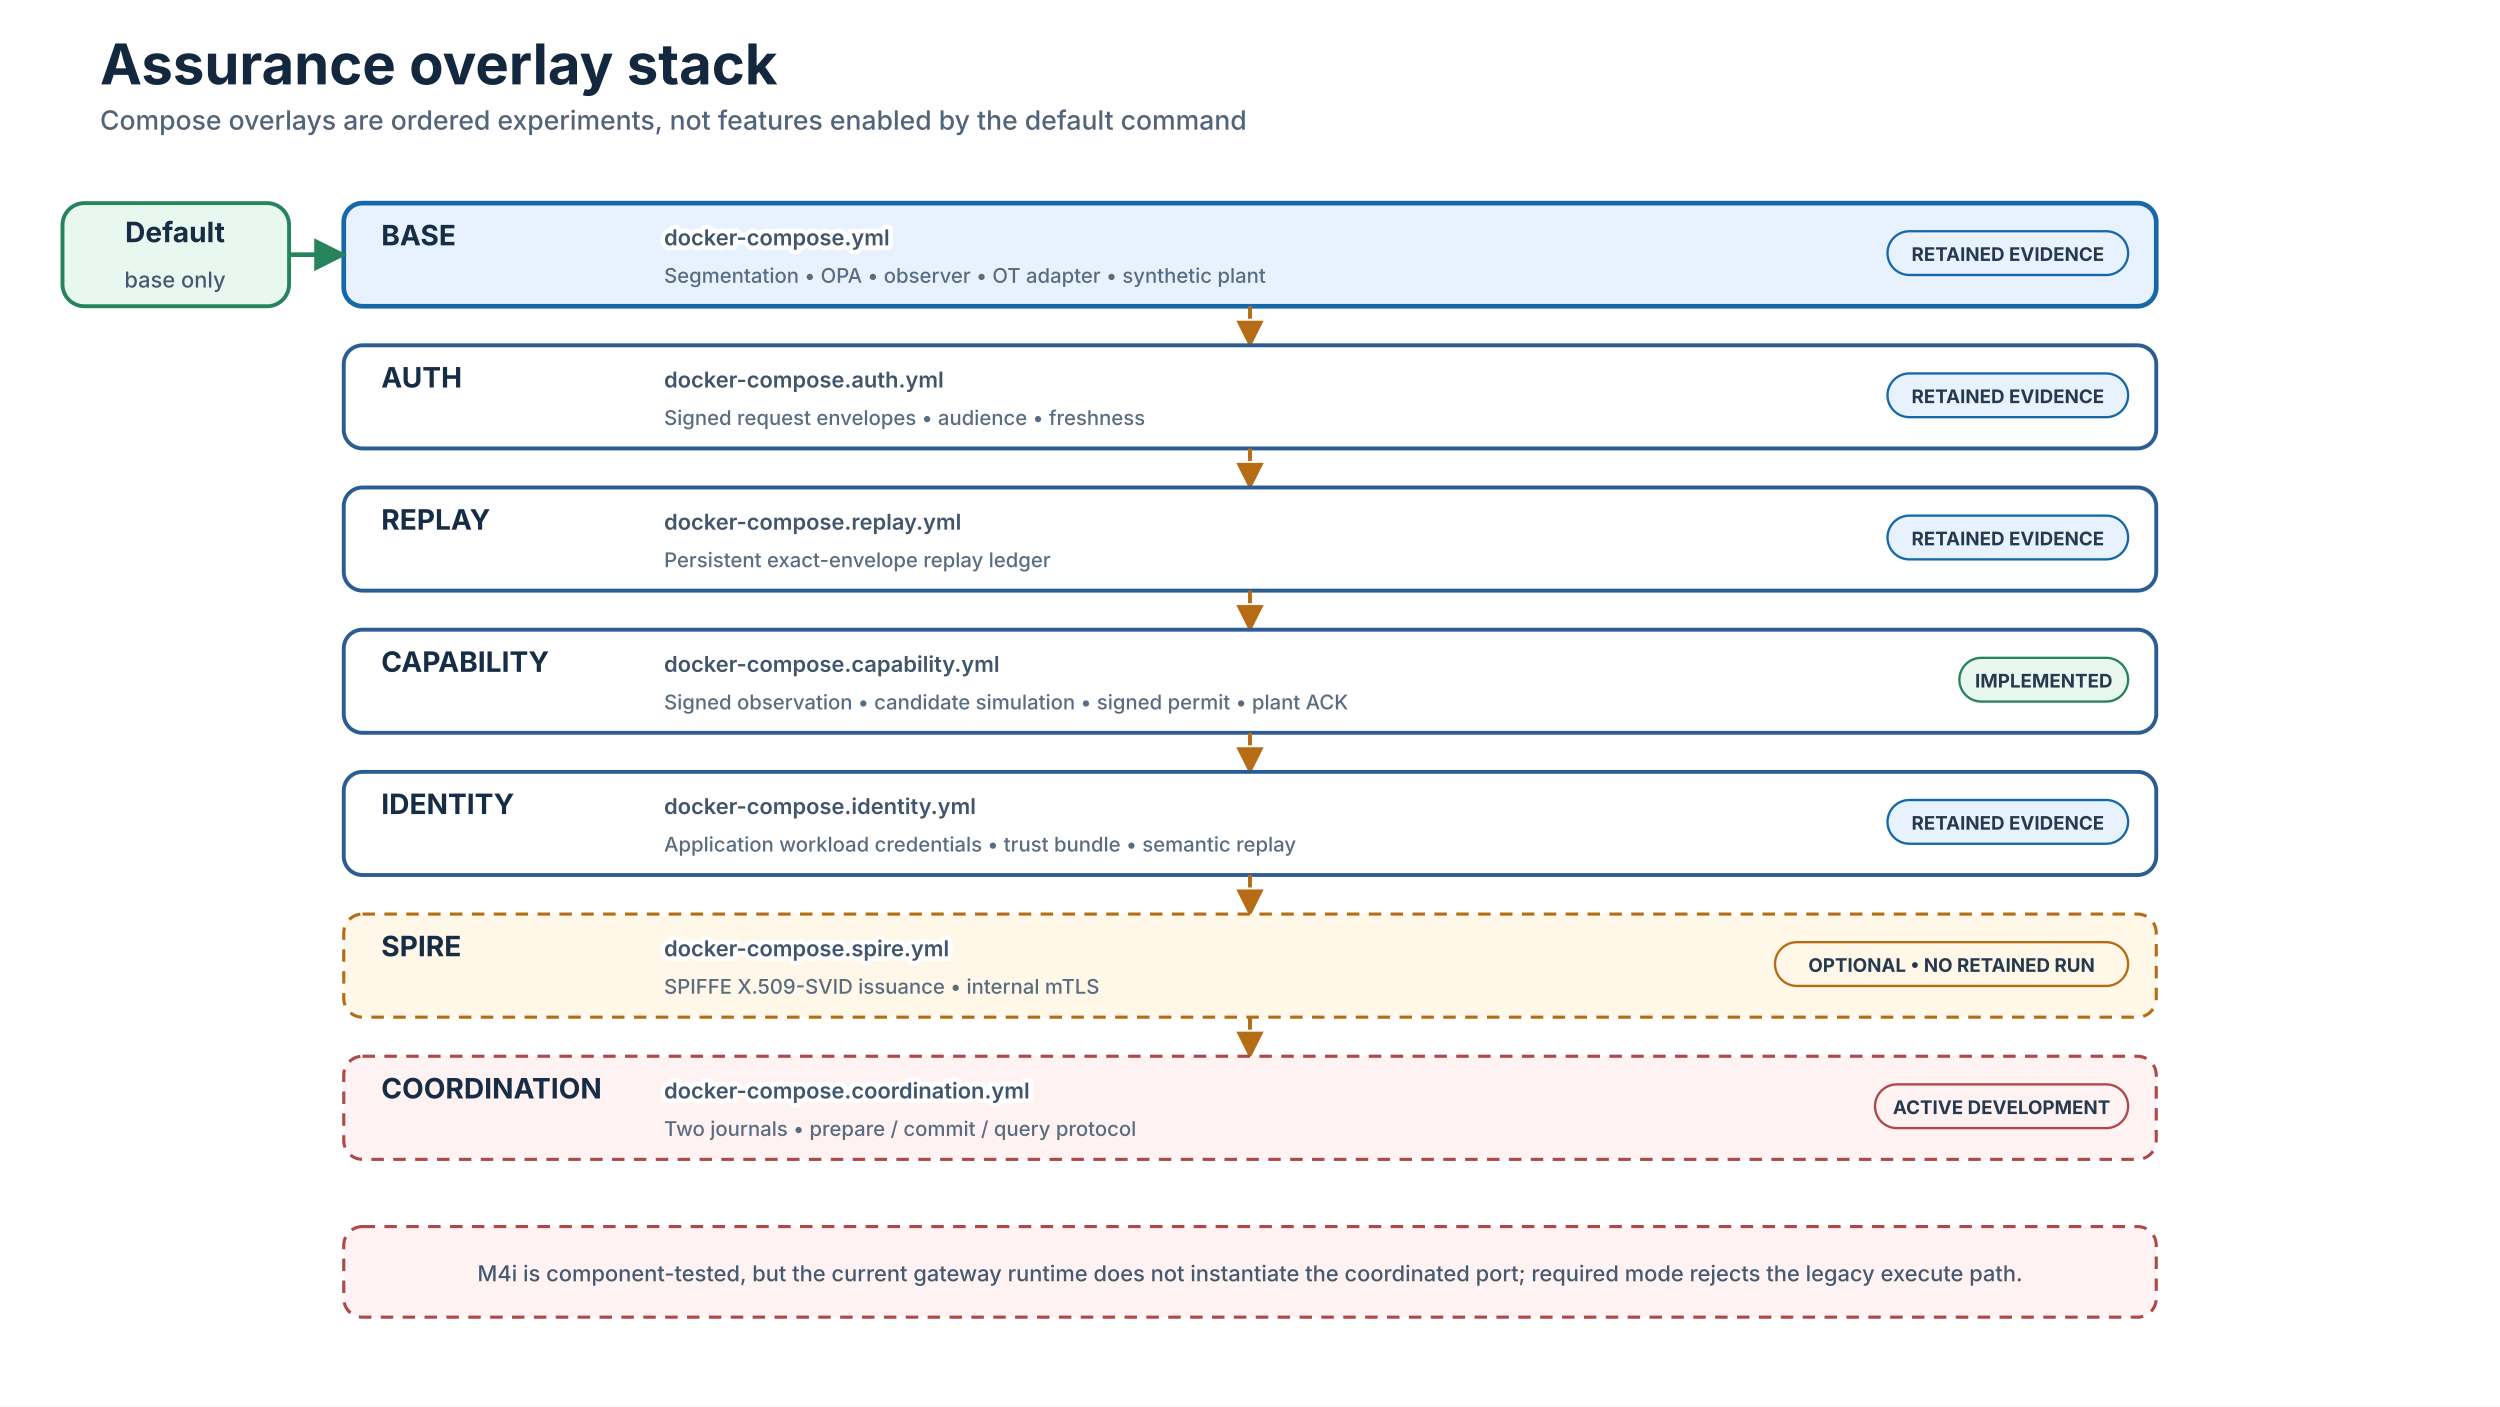
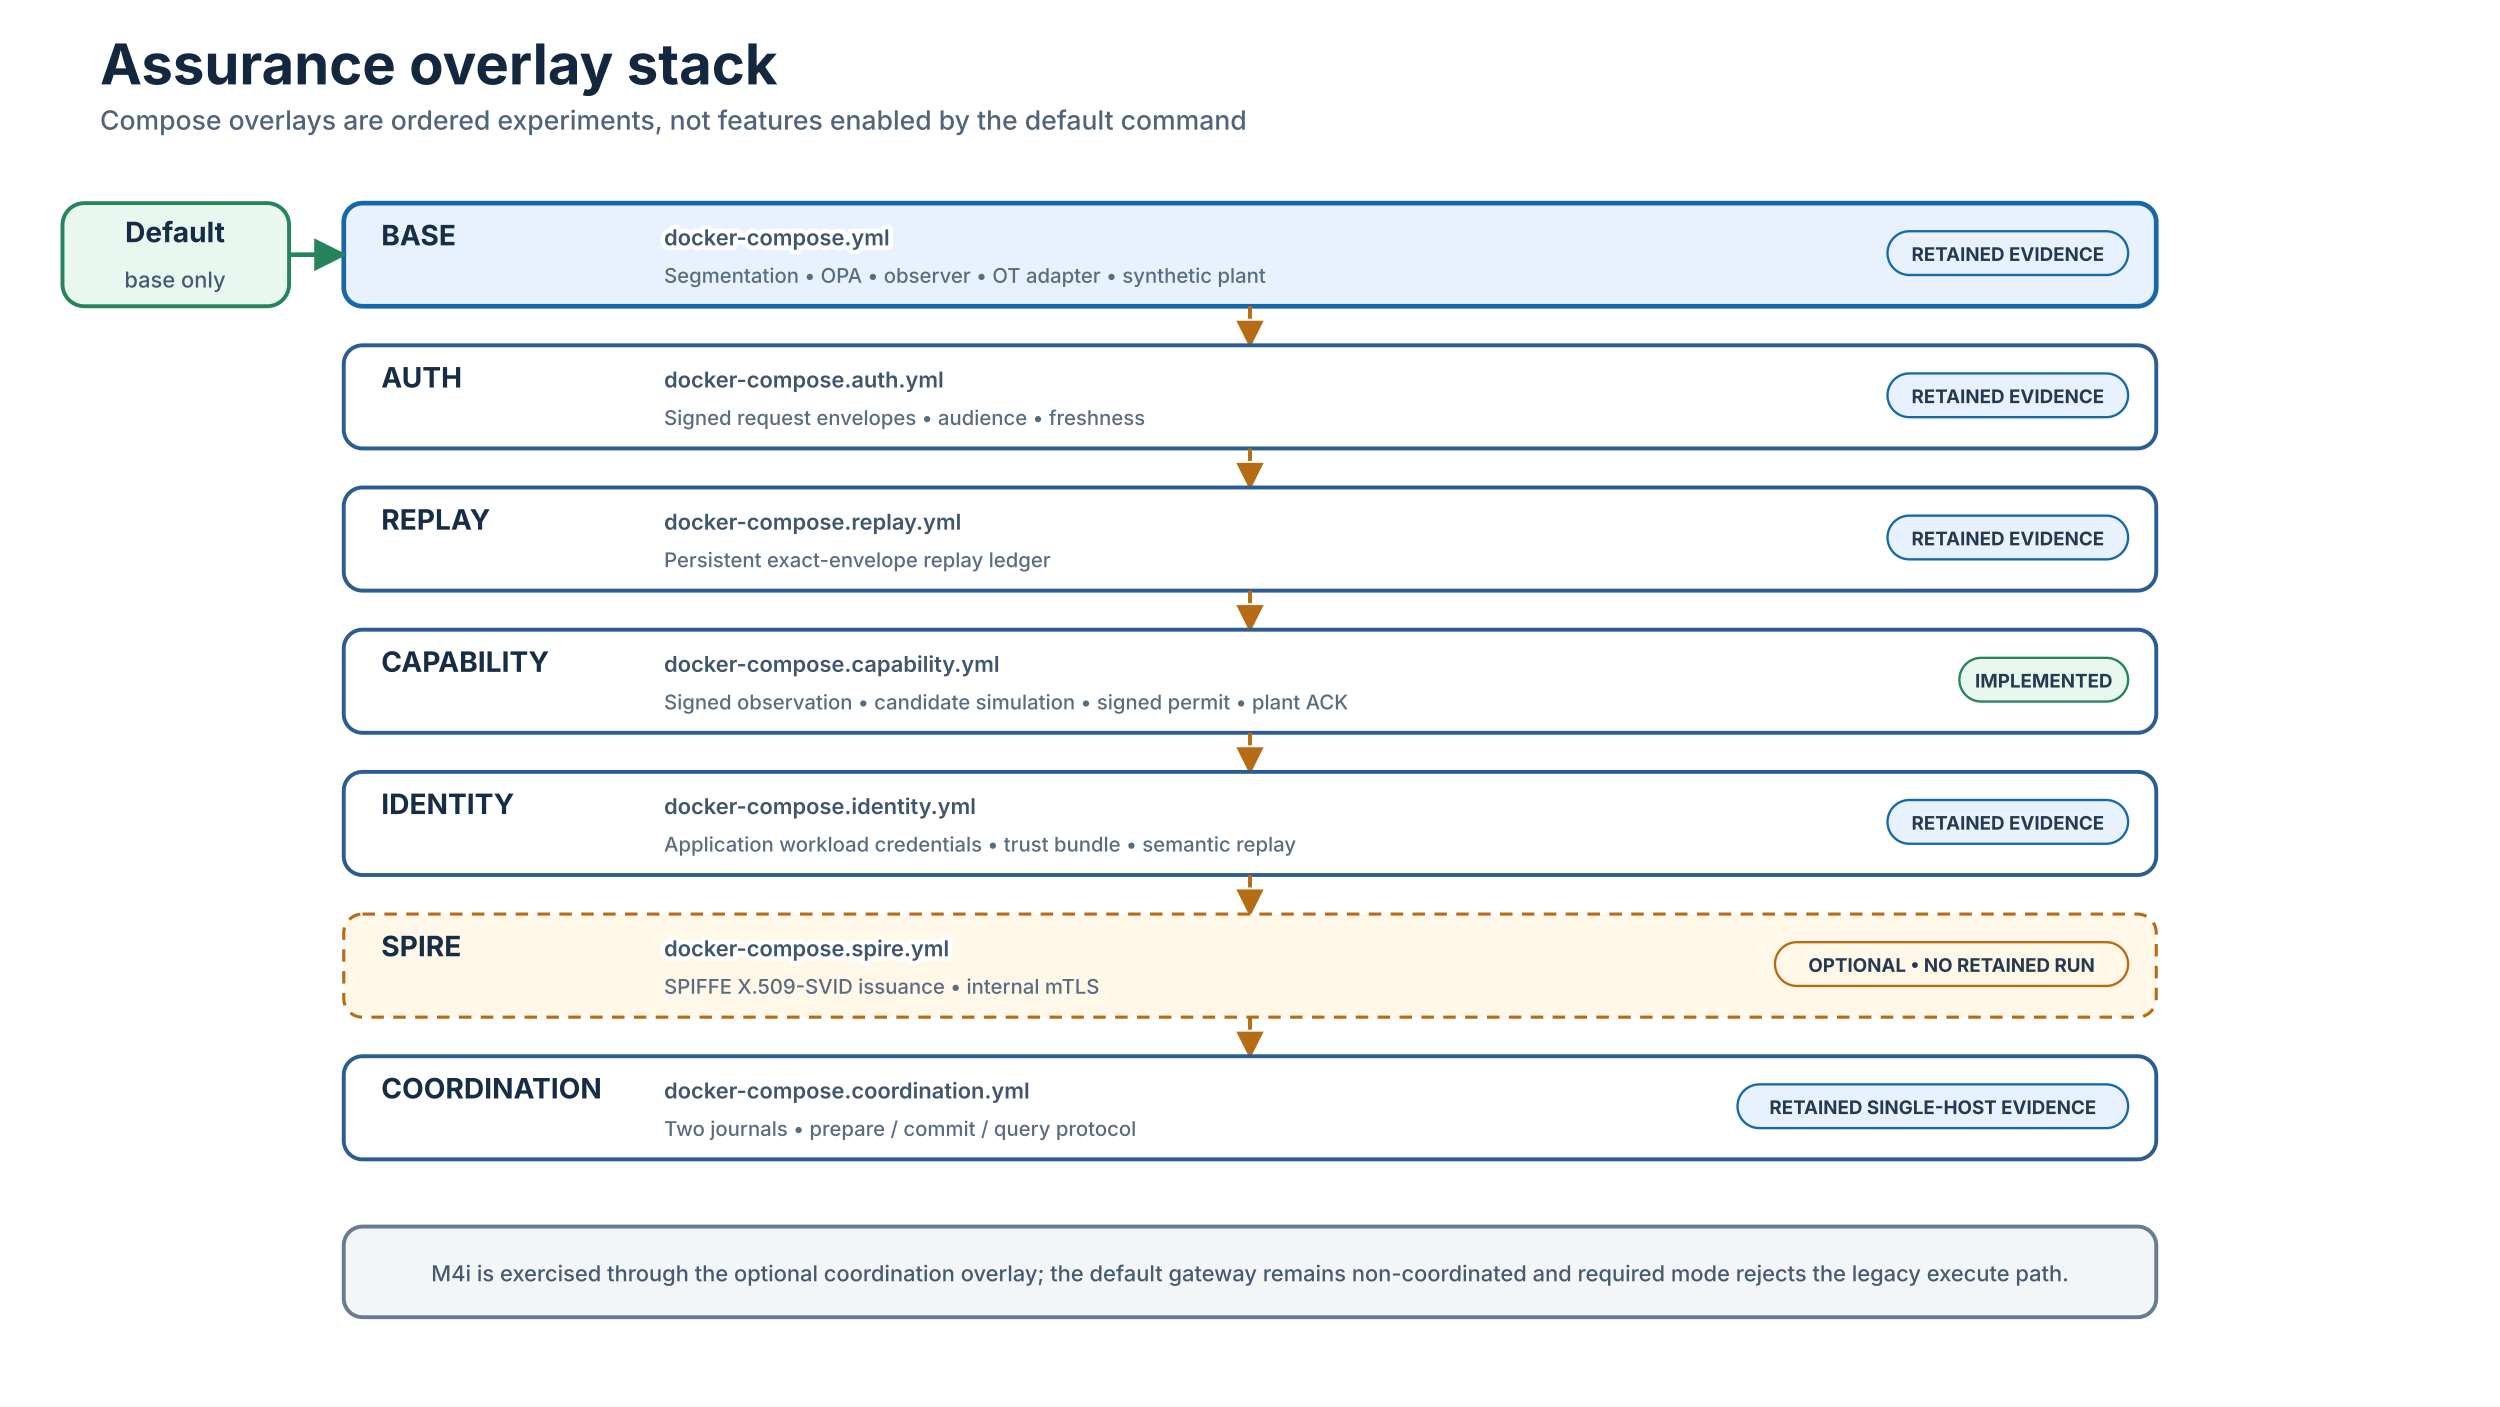
<svg xmlns="http://www.w3.org/2000/svg" width="1600" height="900" viewBox="0 0 1600 900" role="img" aria-labelledby="title description">
  <defs>
    <style>.page-title{font:700 36px -apple-system,BlinkMacSystemFont,'Segoe UI',sans-serif;fill:#13283f}
      .page-subtitle{font:500 17px -apple-system,BlinkMacSystemFont,'Segoe UI',sans-serif;fill:#516479}
      .lane-title{font:700 18px -apple-system,BlinkMacSystemFont,'Segoe UI',sans-serif;fill:#21364e}
      .section-title{font:700 20px -apple-system,BlinkMacSystemFont,'Segoe UI',sans-serif;fill:#172d45}
      .box-title{font:700 18px -apple-system,BlinkMacSystemFont,'Segoe UI',sans-serif;fill:#172d45}
      .box-text{font:500 14px -apple-system,BlinkMacSystemFont,'Segoe UI',sans-serif;fill:#455970}
      .box-text-large{font:500 16px -apple-system,BlinkMacSystemFont,'Segoe UI',sans-serif;fill:#40566f}
      .body-text{font:500 14px -apple-system,BlinkMacSystemFont,'Segoe UI',sans-serif;fill:#455970}
      .body-text-large{font:500 16px -apple-system,BlinkMacSystemFont,'Segoe UI',sans-serif;fill:#40566f}
      .small-text{font:500 13px -apple-system,BlinkMacSystemFont,'Segoe UI',sans-serif;fill:#5a6c80}
      .line-label{font:600 14px -apple-system,BlinkMacSystemFont,'Segoe UI',sans-serif;fill:#41556c;paint-order:stroke;stroke:#fff;stroke-width:6px;stroke-linejoin:round}
      .step-number{font:700 15px -apple-system,BlinkMacSystemFont,'Segoe UI',sans-serif;fill:#fff}
      .status-text{font:700 12px -apple-system,BlinkMacSystemFont,'Segoe UI',sans-serif;fill:#26394f}
      .lane{fill:#f8fafc;stroke:#9bacc0;stroke-width:2;stroke-dasharray:9 7}
      .lane-blue{fill:#f4f8fd;stroke:#89a6c5;stroke-width:2}
      .lane-green{fill:#f2faf6;stroke:#82b69c;stroke-width:2}
      .lane-amber{fill:#fffaf0;stroke:#c89543;stroke-width:2}
      .component{fill:#fff;stroke:#2b5d92;stroke-width:2.5}
      .primary{fill:#e8f2ff;stroke:#1768a8;stroke-width:3}
      .policy{fill:#f2edff;stroke:#7050a5;stroke-width:2.5}
      .plant{fill:#e9f7ef;stroke:#27835c;stroke-width:2.5}
      .evidence{fill:#f3f5f7;stroke:#687b91;stroke-width:2.5}
      .optional{fill:#fff8e9;stroke:#b56c14;stroke-width:2;stroke-dasharray:8 6}
      .active{fill:#fff2f2;stroke:#ad4949;stroke-width:2;stroke-dasharray:8 6}
      .outside{fill:#f7f7f8;stroke:#929aa4;stroke-width:2;stroke-dasharray:7 6}
      .terminal-good{fill:#e8f7ef;stroke:#27835c;stroke-width:2.5}
      .terminal-bad{fill:#fff0f0;stroke:#ad4949;stroke-width:2.5}
      .terminal-neutral{fill:#f3f5f7;stroke:#687b91;stroke-width:2.5}
      .flow{fill:none;stroke:#2b5d92;stroke-width:3;marker-end:url(#arrow-blue)}
      .return-flow{fill:none;stroke:#27835c;stroke-width:3;marker-end:url(#arrow-green)}
      .optional-flow{fill:none;stroke:#b56c14;stroke-width:2.5;stroke-dasharray:8 6;marker-end:url(#arrow-amber)}
      .active-flow{fill:none;stroke:#ad4949;stroke-width:2.5;stroke-dasharray:8 6;marker-end:url(#arrow-red)}
      .evidence-flow{fill:none;stroke:#687b91;stroke-width:3;marker-end:url(#arrow-gray)}
      .connector{stroke:#93a4b7;stroke-width:2;fill:none}
      .bus{stroke:#2b5d92;stroke-width:3;fill:none}
      .lifeline{stroke:#9bacc0;stroke-width:2;stroke-dasharray:7 6}
      .divider{stroke:#d7dee7;stroke-width:2}
      .status-implemented{fill:#e8f7ef;stroke:#27835c;stroke-width:1.5}
      .status-retained{fill:#e8f2ff;stroke:#1768a8;stroke-width:1.5}
      .status-optional{fill:#fff8e9;stroke:#b56c14;stroke-width:1.5}
      .status-active{fill:#fff2f2;stroke:#ad4949;stroke-width:1.5}
      .status-outside{fill:#f3f5f7;stroke:#929aa4;stroke-width:1.5}
      .phase-band{fill:#f8fafc;stroke:none}
      .phase-band-alt{fill:#eef5fb;stroke:none}
      .phase-label{font:700 12px -apple-system,BlinkMacSystemFont,'Segoe UI',sans-serif;fill:#687b91;letter-spacing:1px}</style>
    <marker id="arrow-blue" viewBox="0 0 10 10" refX="9" refY="5" markerWidth="7" markerHeight="7" orient="auto">
      <path d="M0 0 L10 5 L0 10 Z" fill="#2b5d92" />
    </marker>
    <marker id="arrow-green" viewBox="0 0 10 10" refX="9" refY="5" markerWidth="7" markerHeight="7" orient="auto">
      <path d="M0 0 L10 5 L0 10 Z" fill="#27835c" />
    </marker>
    <marker id="arrow-amber" viewBox="0 0 10 10" refX="9" refY="5" markerWidth="7" markerHeight="7" orient="auto">
      <path d="M0 0 L10 5 L0 10 Z" fill="#b56c14" />
    </marker>
    <marker id="arrow-red" viewBox="0 0 10 10" refX="9" refY="5" markerWidth="7" markerHeight="7" orient="auto">
      <path d="M0 0 L10 5 L0 10 Z" fill="#ad4949" />
    </marker>
    <marker id="arrow-gray" viewBox="0 0 10 10" refX="9" refY="5" markerWidth="7" markerHeight="7" orient="auto">
      <path d="M0 0 L10 5 L0 10 Z" fill="#687b91" />
    </marker>
  </defs>
  <rect width="1600" height="900" fill="#fff" />
  <text x="64" y="54" class="page-title">Assurance overlay stack</text>
  <text x="64" y="83" class="page-subtitle">Compose overlays are ordered experiments, not features enabled by the default command</text>
  <rect x="220" y="130" width="1160" height="66" rx="12" class="primary" />
  <text x="244" y="157" class="box-title" text-anchor="start">BASE</text>
  <text x="425" y="157" class="line-label" text-anchor="start">docker-compose.yml</text>
  <text x="425" y="181" class="small-text" text-anchor="start">Segmentation • OPA • observer • OT adapter • synthetic plant</text>
  <rect x="1208" y="148" width="154" height="28" rx="14" class="status-retained" />
  <text x="1285" y="167" class="status-text" text-anchor="middle">RETAINED EVIDENCE</text>
  <polyline points="800,196 800,221" class="optional-flow" />
  <rect x="220" y="221" width="1160" height="66" rx="12" class="component" />
  <text x="244" y="248" class="box-title" text-anchor="start">AUTH</text>
  <text x="425" y="248" class="line-label" text-anchor="start">docker-compose.auth.yml</text>
  <text x="425" y="272" class="small-text" text-anchor="start">Signed request envelopes • audience • freshness</text>
  <rect x="1208" y="239" width="154" height="28" rx="14" class="status-retained" />
  <text x="1285" y="258" class="status-text" text-anchor="middle">RETAINED EVIDENCE</text>
  <polyline points="800,287 800,312" class="optional-flow" />
  <rect x="220" y="312" width="1160" height="66" rx="12" class="component" />
  <text x="244" y="339" class="box-title" text-anchor="start">REPLAY</text>
  <text x="425" y="339" class="line-label" text-anchor="start">docker-compose.replay.yml</text>
  <text x="425" y="363" class="small-text" text-anchor="start">Persistent exact-envelope replay ledger</text>
  <rect x="1208" y="330" width="154" height="28" rx="14" class="status-retained" />
  <text x="1285" y="349" class="status-text" text-anchor="middle">RETAINED EVIDENCE</text>
  <polyline points="800,378 800,403" class="optional-flow" />
  <rect x="220" y="403" width="1160" height="66" rx="12" class="component" />
  <text x="244" y="430" class="box-title" text-anchor="start">CAPABILITY</text>
  <text x="425" y="430" class="line-label" text-anchor="start">docker-compose.capability.yml</text>
  <text x="425" y="454" class="small-text" text-anchor="start">Signed observation • candidate simulation • signed permit • plant ACK</text>
  <rect x="1254" y="421" width="108" height="28" rx="14" class="status-implemented" />
  <text x="1308" y="440" class="status-text" text-anchor="middle">IMPLEMENTED</text>
  <polyline points="800,469 800,494" class="optional-flow" />
  <rect x="220" y="494" width="1160" height="66" rx="12" class="component" />
  <text x="244" y="521" class="box-title" text-anchor="start">IDENTITY</text>
  <text x="425" y="521" class="line-label" text-anchor="start">docker-compose.identity.yml</text>
  <text x="425" y="545" class="small-text" text-anchor="start">Application workload credentials • trust bundle • semantic replay</text>
  <rect x="1208" y="512" width="154" height="28" rx="14" class="status-retained" />
  <text x="1285" y="531" class="status-text" text-anchor="middle">RETAINED EVIDENCE</text>
  <polyline points="800,560 800,585" class="optional-flow" />
  <rect x="220" y="585" width="1160" height="66" rx="12" class="optional" />
  <text x="244" y="612" class="box-title" text-anchor="start">SPIRE</text>
  <text x="425" y="612" class="line-label" text-anchor="start">docker-compose.spire.yml</text>
  <text x="425" y="636" class="small-text" text-anchor="start">SPIFFE X.509-SVID issuance • internal mTLS</text>
  <rect x="1136" y="603" width="226" height="28" rx="14" class="status-optional" />
  <text x="1249" y="622" class="status-text" text-anchor="middle">OPTIONAL • NO RETAINED RUN</text>
  <polyline points="800,651 800,676" class="optional-flow" />
-   <rect x="220" y="676" width="1160" height="66" rx="12" class="active" />
+   <rect x="220" y="676" width="1160" height="66" rx="12" class="component" />
  <text x="244" y="703" class="box-title" text-anchor="start">COORDINATION</text>
  <text x="425" y="703" class="line-label" text-anchor="start">docker-compose.coordination.yml</text>
  <text x="425" y="727" class="small-text" text-anchor="start">Two journals • prepare / commit / query protocol</text>
-   <rect x="1200" y="694" width="162" height="28" rx="14" class="status-active" />
-   <text x="1281" y="713" class="status-text" text-anchor="middle">ACTIVE DEVELOPMENT</text>
+   <rect x="1112" y="694" width="250" height="28" rx="14" class="status-retained" />
+   <text x="1237" y="713" class="status-text" text-anchor="middle">RETAINED SINGLE-HOST EVIDENCE</text>
  <rect x="40" y="130" width="145" height="66" rx="14" class="terminal-good" />
  <text x="112" y="155" class="box-title" text-anchor="middle">Default</text>
  <text x="112" y="184" class="box-text" text-anchor="middle">
    <tspan x="112" dy="0">base only</tspan>
  </text>
  <polyline points="185,163 220,163" class="return-flow" />
-   <rect x="220" y="785" width="1160" height="58" rx="12" class="active" />
-   <text x="800" y="820" class="body-text" text-anchor="middle">M4i is component-tested, but the current gateway runtime does not instantiate the coordinated port; required mode rejects the legacy execute path.</text>
+   <rect x="220" y="785" width="1160" height="58" rx="12" class="evidence" />
+   <text x="800" y="820" class="body-text" text-anchor="middle">M4i is exercised through the optional coordination overlay; the default gateway remains non-coordinated and required mode rejects the legacy execute path.</text>
</svg>
